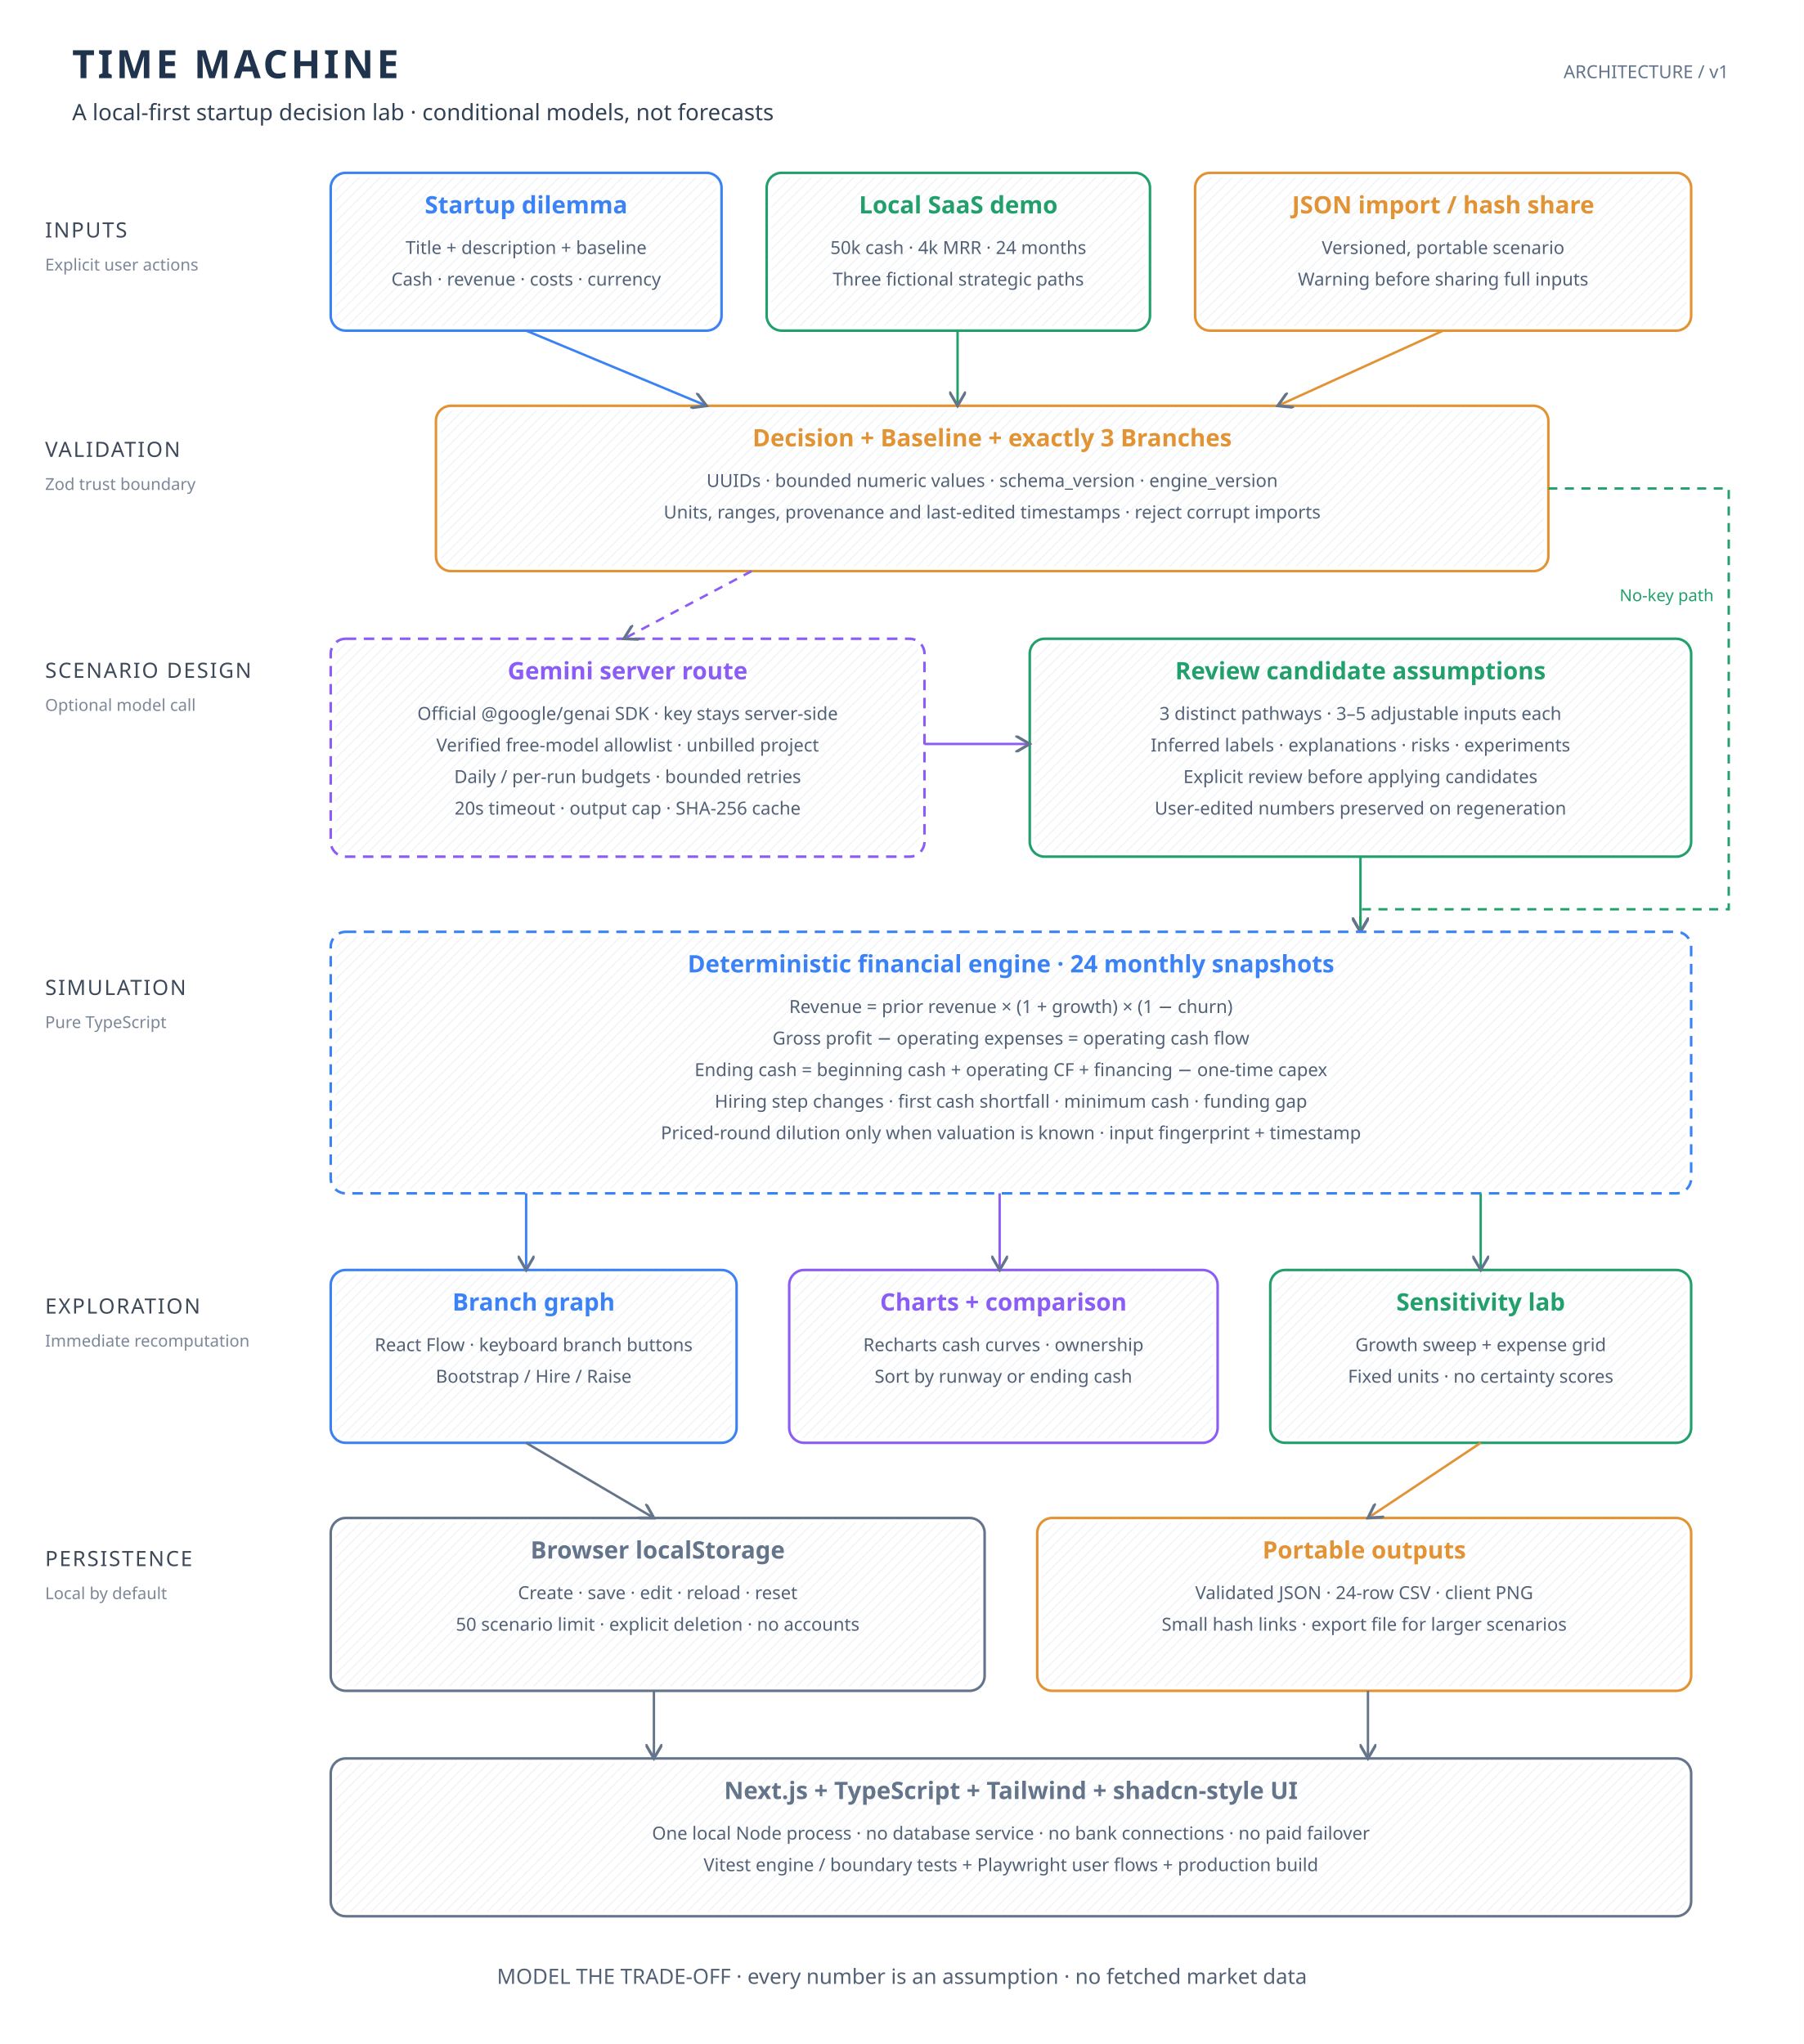
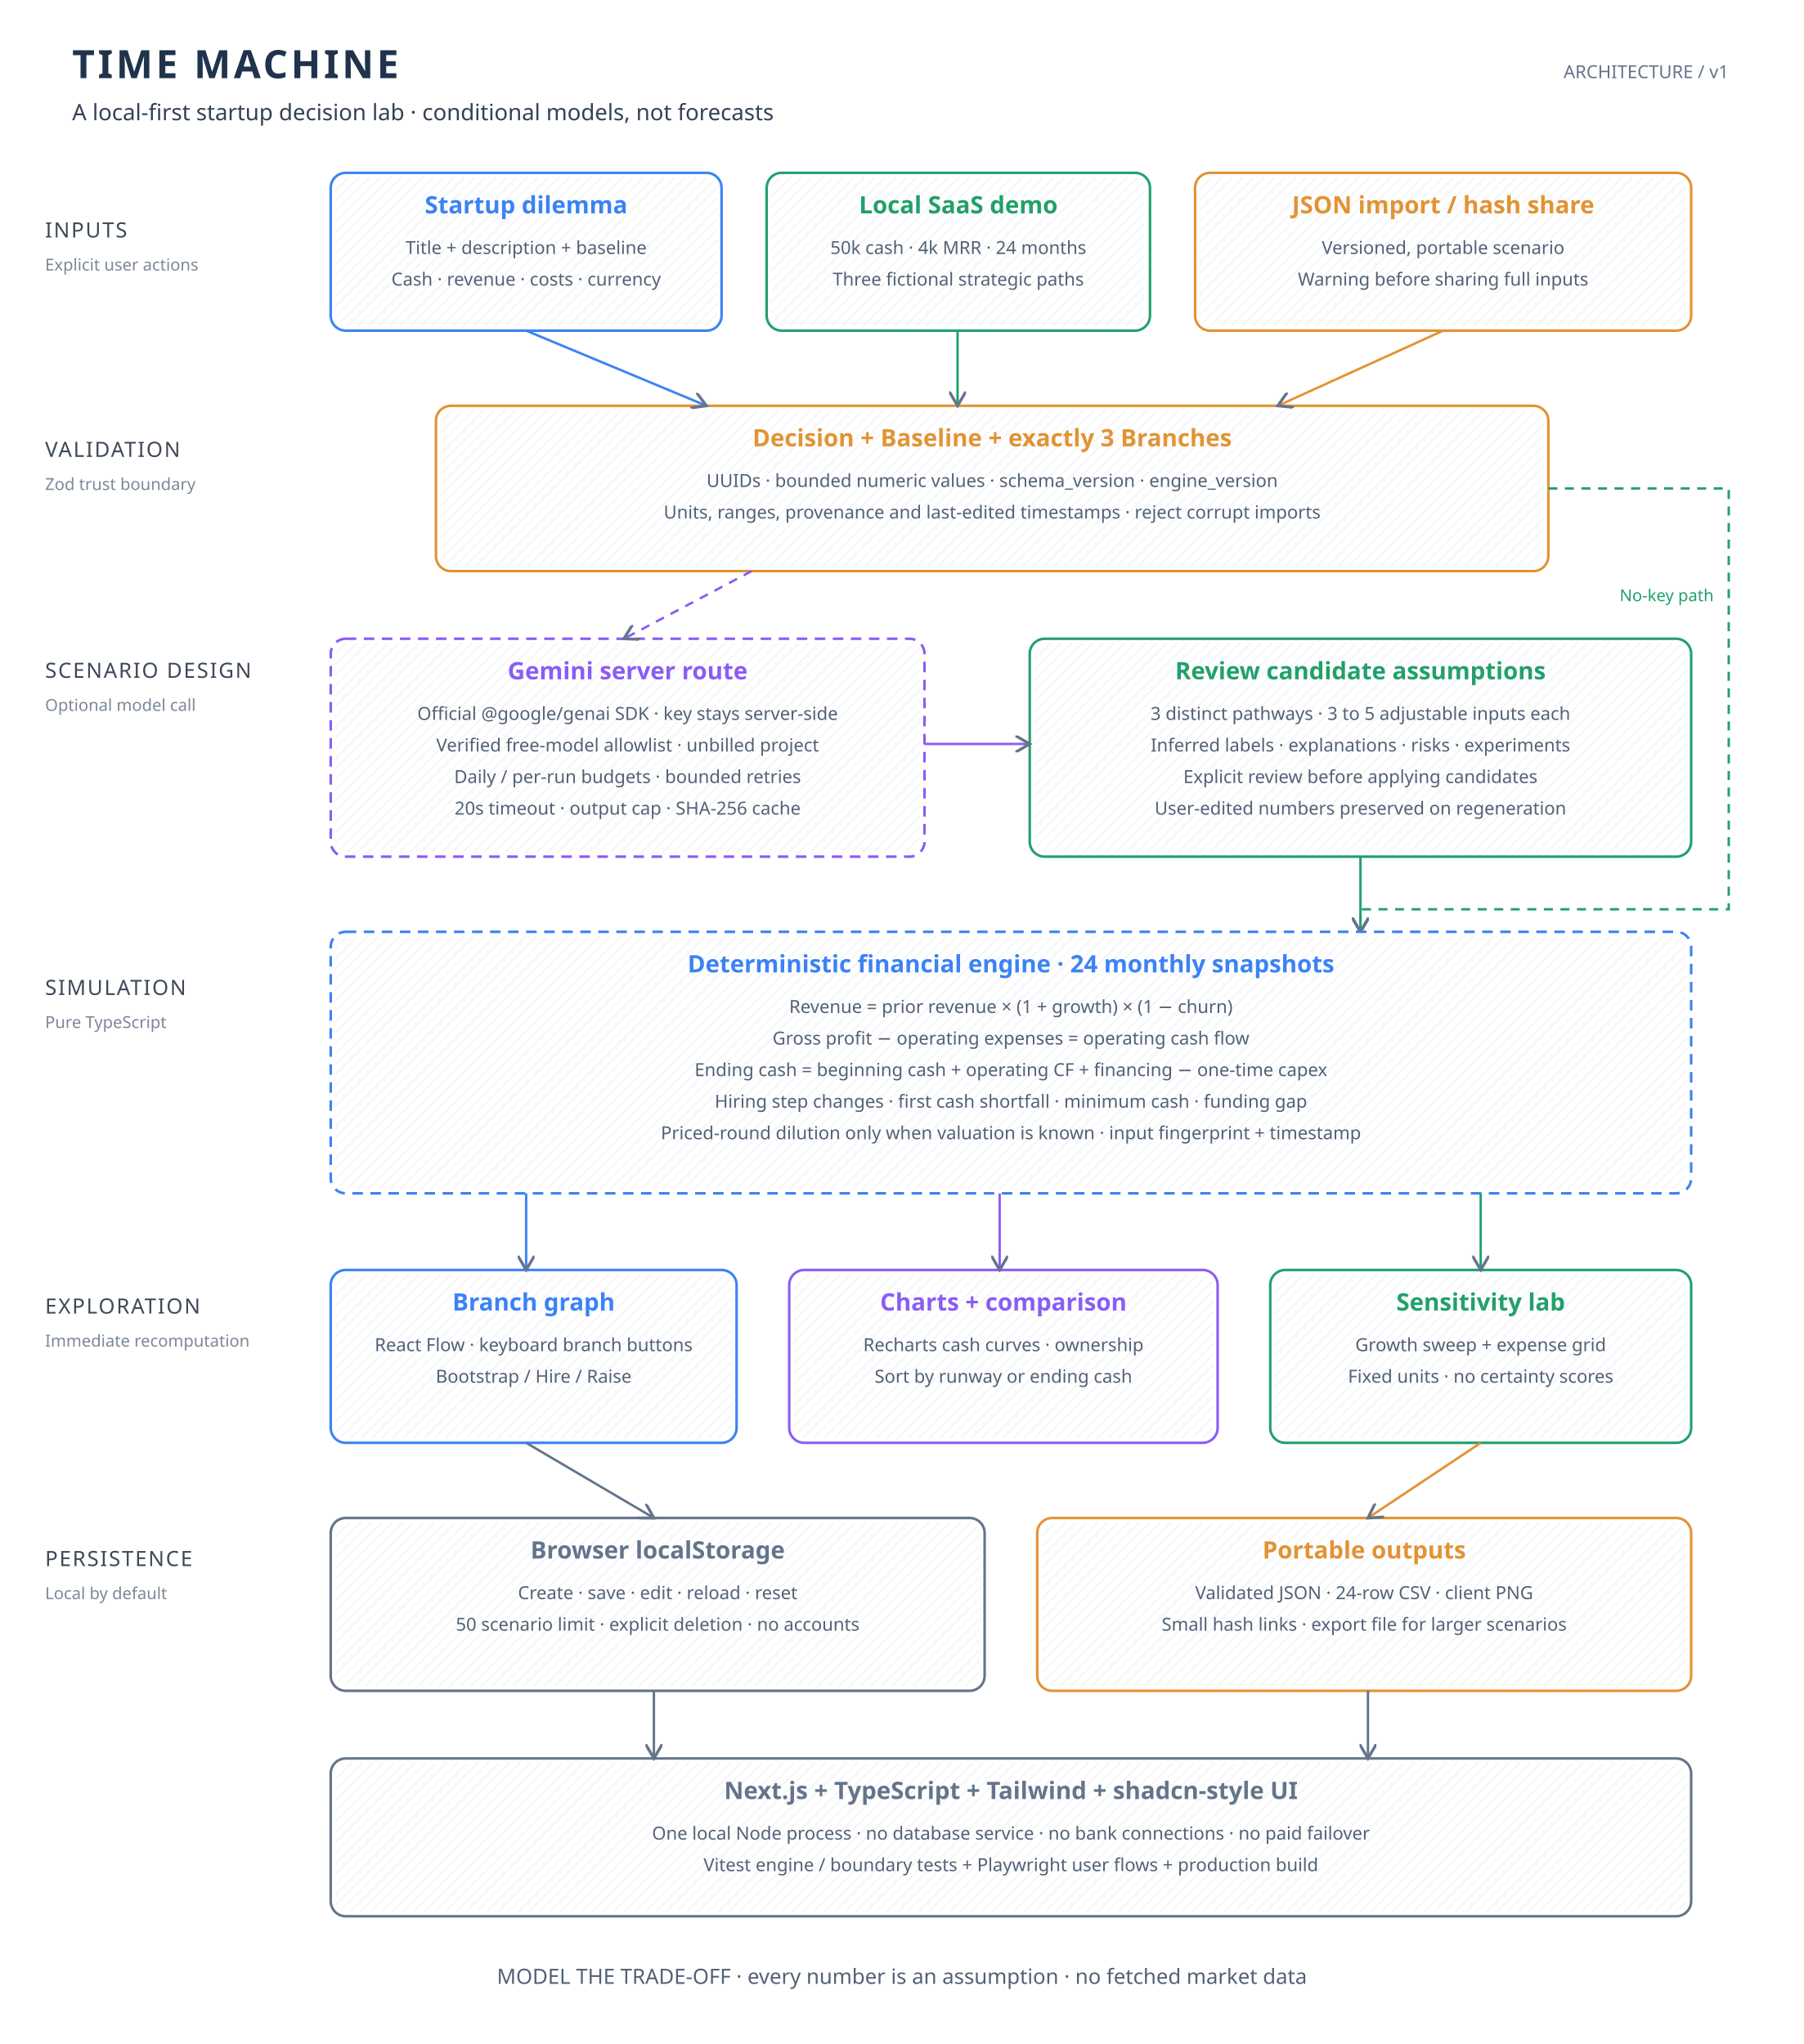
<svg xmlns="http://www.w3.org/2000/svg" width="1200" height="1360" viewBox="0 0 1200 1360" role="img" aria-labelledby="title desc">
  <defs>
    <pattern id="hatch" width="7" height="7" patternUnits="userSpaceOnUse">
      <path d="M-1 1 L1 -1 M0 7 L7 0 M6 8 L8 6" stroke="#a9bacd" stroke-width=".55" />
    </pattern>
    <marker id="arrow" markerWidth="7" markerHeight="7" refX="6" refY="3.5" orient="auto">
      <path d="M0 0 L6 3.5 L0 7" fill="none" stroke="#64748b" stroke-width="1.2" />
    </marker>
  </defs>
  <rect width="1200" height="1360" fill="#fff" />
  <g font-family="'Segoe Print','Comic Sans MS','Segoe UI',sans-serif">
    <text x="48" y="52" fill="#20334d" font-size="26" font-weight="700" letter-spacing="2">TIME MACHINE</text>
    <text x="48" y="80" fill="#334155" font-size="15">A local-first startup decision lab · conditional models, not forecasts</text>
    <text x="1150" y="52" fill="#64748b" font-size="12" text-anchor="end">ARCHITECTURE / v1</text>
    <text x="30" y="158" fill="#3d4858" font-size="14" letter-spacing="1">INPUTS</text>
    <text x="30" y="180" fill="#7c8798" font-size="11">Explicit user actions</text>
    <rect x="220" y="115" width="260" height="105" rx="10" fill="white" stroke="#3b82f6" stroke-width="1.7" />
    <rect x="223" y="118" width="254" height="99" rx="8" fill="url(#hatch)" opacity=".25" />
    <text x="350" y="142" fill="#3b82f6" font-size="16" text-anchor="middle" font-weight="600">Startup dilemma</text>
    <text x="350" y="169" fill="#526176" font-size="12" text-anchor="middle">Title + description + baseline</text>
    <text x="350" y="190" fill="#526176" font-size="12" text-anchor="middle">Cash · revenue · costs · currency</text>
    <rect x="510" y="115" width="255" height="105" rx="10" fill="white" stroke="#22a06b" stroke-width="1.7" />
    <rect x="513" y="118" width="249" height="99" rx="8" fill="url(#hatch)" opacity=".25" />
    <text x="637.5" y="142" fill="#22a06b" font-size="16" text-anchor="middle" font-weight="600">Local SaaS demo</text>
    <text x="637.5" y="169" fill="#526176" font-size="12" text-anchor="middle">50k cash · 4k MRR · 24 months</text>
    <text x="637.5" y="190" fill="#526176" font-size="12" text-anchor="middle">Three fictional strategic paths</text>
    <rect x="795" y="115" width="330" height="105" rx="10" fill="white" stroke="#e29334" stroke-width="1.7" />
    <rect x="798" y="118" width="324" height="99" rx="8" fill="url(#hatch)" opacity=".25" />
    <text x="960" y="142" fill="#e29334" font-size="16" text-anchor="middle" font-weight="600">JSON import / hash share</text>
    <text x="960" y="169" fill="#526176" font-size="12" text-anchor="middle">Versioned, portable scenario</text>
    <text x="960" y="190" fill="#526176" font-size="12" text-anchor="middle">Warning before sharing full inputs</text>
    <text x="30" y="304" fill="#3d4858" font-size="14" letter-spacing="1">VALIDATION</text>
    <text x="30" y="326" fill="#7c8798" font-size="11">Zod trust boundary</text>
    <rect x="290" y="270" width="740" height="110" rx="10" fill="white" stroke="#e29334" stroke-width="1.7" />
    <rect x="293" y="273" width="734" height="104" rx="8" fill="url(#hatch)" opacity=".25" />
    <text x="660" y="297" fill="#e29334" font-size="16" text-anchor="middle" font-weight="600">Decision + Baseline + exactly 3 Branches</text>
    <text x="660" y="324" fill="#526176" font-size="12" text-anchor="middle">UUIDs · bounded numeric values · schema_version · engine_version</text>
    <text x="660" y="345" fill="#526176" font-size="12" text-anchor="middle">Units, ranges, provenance and last-edited timestamps · reject corrupt imports</text>
    <path d="M 350 220 L 470 270" fill="none" stroke="#3b82f6" stroke-width="1.6" marker-end="url(#arrow)" />
    <path d="M 637 220 L 637 270" fill="none" stroke="#22a06b" stroke-width="1.6" marker-end="url(#arrow)" />
    <path d="M 960 220 L 850 270" fill="none" stroke="#e29334" stroke-width="1.6" marker-end="url(#arrow)" />
    <text x="30" y="451" fill="#3d4858" font-size="14" letter-spacing="1">SCENARIO DESIGN</text>
    <text x="30" y="473" fill="#7c8798" font-size="11">Optional model call</text>
    <rect x="220" y="425" width="395" height="145" rx="10" fill="white" stroke="#8b5cf6" stroke-width="1.7" stroke-dasharray="7 5" />
    <rect x="223" y="428" width="389" height="139" rx="8" fill="url(#hatch)" opacity=".25" />
    <text x="417.5" y="452" fill="#8b5cf6" font-size="16" text-anchor="middle" font-weight="600">Gemini server route</text>
    <text x="417.5" y="479" fill="#526176" font-size="12" text-anchor="middle">Official @google/genai SDK · key stays server-side</text>
    <text x="417.5" y="500" fill="#526176" font-size="12" text-anchor="middle">Verified free-model allowlist · unbilled project</text>
    <text x="417.5" y="521" fill="#526176" font-size="12" text-anchor="middle">Daily / per-run budgets · bounded retries</text>
    <text x="417.5" y="542" fill="#526176" font-size="12" text-anchor="middle">20s timeout · output cap · SHA-256 cache</text>
    <rect x="685" y="425" width="440" height="145" rx="10" fill="white" stroke="#22a06b" stroke-width="1.7" />
    <rect x="688" y="428" width="434" height="139" rx="8" fill="url(#hatch)" opacity=".25" />
    <text x="905" y="452" fill="#22a06b" font-size="16" text-anchor="middle" font-weight="600">Review candidate assumptions</text>
-     <text x="905" y="479" fill="#526176" font-size="12" text-anchor="middle">3 distinct pathways · 3–5 adjustable inputs each</text>
+     <text x="905" y="479" fill="#526176" font-size="12" text-anchor="middle">3 distinct pathways · 3 to 5 adjustable inputs each</text>
    <text x="905" y="500" fill="#526176" font-size="12" text-anchor="middle">Inferred labels · explanations · risks · experiments</text>
    <text x="905" y="521" fill="#526176" font-size="12" text-anchor="middle">Explicit review before applying candidates</text>
    <text x="905" y="542" fill="#526176" font-size="12" text-anchor="middle">User-edited numbers preserved on regeneration</text>
    <path d="M 500 380 L 415 425" fill="none" stroke="#8b5cf6" stroke-width="1.6" marker-end="url(#arrow)" stroke-dasharray="6 5" />
    <path d="M 615 495 L 685 495" fill="none" stroke="#8b5cf6" stroke-width="1.6" marker-end="url(#arrow)" />
    <path d="M1030 325 L1150 325 L1150 605 L905 605 L905 620" fill="none" stroke="#22a06b" stroke-width="1.6" stroke-dasharray="6 5" marker-end="url(#arrow)" />
    <text x="1140" y="400" fill="#22a06b" font-size="11" text-anchor="end">No-key path</text>
    <path d="M 905 570 L 905 620" fill="none" stroke="#22a06b" stroke-width="1.6" marker-end="url(#arrow)" />
    <text x="30" y="662" fill="#3d4858" font-size="14" letter-spacing="1">SIMULATION</text>
    <text x="30" y="684" fill="#7c8798" font-size="11">Pure TypeScript</text>
    <rect x="220" y="620" width="905" height="174" rx="10" fill="white" stroke="#3b82f6" stroke-width="1.7" stroke-dasharray="7 5" />
    <rect x="223" y="623" width="899" height="168" rx="8" fill="url(#hatch)" opacity=".25" />
    <text x="672.5" y="647" fill="#3b82f6" font-size="16" text-anchor="middle" font-weight="600">Deterministic financial engine · 24 monthly snapshots</text>
    <text x="672.5" y="674" fill="#526176" font-size="12" text-anchor="middle">Revenue = prior revenue × (1 + growth) × (1 − churn)</text>
    <text x="672.5" y="695" fill="#526176" font-size="12" text-anchor="middle">Gross profit − operating expenses = operating cash flow</text>
    <text x="672.5" y="716" fill="#526176" font-size="12" text-anchor="middle">Ending cash = beginning cash + operating CF + financing − one-time capex</text>
    <text x="672.5" y="737" fill="#526176" font-size="12" text-anchor="middle">Hiring step changes · first cash shortfall · minimum cash · funding gap</text>
    <text x="672.5" y="758" fill="#526176" font-size="12" text-anchor="middle">Priced-round dilution only when valuation is known · input fingerprint + timestamp</text>
    <text x="30" y="874" fill="#3d4858" font-size="14" letter-spacing="1">EXPLORATION</text>
    <text x="30" y="896" fill="#7c8798" font-size="11">Immediate recomputation</text>
    <rect x="220" y="845" width="270" height="115" rx="10" fill="white" stroke="#3b82f6" stroke-width="1.7" />
    <rect x="223" y="848" width="264" height="109" rx="8" fill="url(#hatch)" opacity=".25" />
    <text x="355" y="872" fill="#3b82f6" font-size="16" text-anchor="middle" font-weight="600">Branch graph</text>
    <text x="355" y="899" fill="#526176" font-size="12" text-anchor="middle">React Flow · keyboard branch buttons</text>
    <text x="355" y="920" fill="#526176" font-size="12" text-anchor="middle">Bootstrap / Hire / Raise</text>
    <rect x="525" y="845" width="285" height="115" rx="10" fill="white" stroke="#8b5cf6" stroke-width="1.7" />
    <rect x="528" y="848" width="279" height="109" rx="8" fill="url(#hatch)" opacity=".25" />
    <text x="667.5" y="872" fill="#8b5cf6" font-size="16" text-anchor="middle" font-weight="600">Charts + comparison</text>
    <text x="667.5" y="899" fill="#526176" font-size="12" text-anchor="middle">Recharts cash curves · ownership</text>
    <text x="667.5" y="920" fill="#526176" font-size="12" text-anchor="middle">Sort by runway or ending cash</text>
    <rect x="845" y="845" width="280" height="115" rx="10" fill="white" stroke="#22a06b" stroke-width="1.7" />
    <rect x="848" y="848" width="274" height="109" rx="8" fill="url(#hatch)" opacity=".25" />
    <text x="985" y="872" fill="#22a06b" font-size="16" text-anchor="middle" font-weight="600">Sensitivity lab</text>
    <text x="985" y="899" fill="#526176" font-size="12" text-anchor="middle">Growth sweep + expense grid</text>
    <text x="985" y="920" fill="#526176" font-size="12" text-anchor="middle">Fixed units · no certainty scores</text>
    <path d="M 350 794 L 350 845" fill="none" stroke="#3b82f6" stroke-width="1.6" marker-end="url(#arrow)" />
    <path d="M 665 794 L 665 845" fill="none" stroke="#8b5cf6" stroke-width="1.6" marker-end="url(#arrow)" />
    <path d="M 985 794 L 985 845" fill="none" stroke="#22a06b" stroke-width="1.6" marker-end="url(#arrow)" />
    <text x="30" y="1042" fill="#3d4858" font-size="14" letter-spacing="1">PERSISTENCE</text>
    <text x="30" y="1064" fill="#7c8798" font-size="11">Local by default</text>
    <rect x="220" y="1010" width="435" height="115" rx="10" fill="white" stroke="#64748b" stroke-width="1.7" />
    <rect x="223" y="1013" width="429" height="109" rx="8" fill="url(#hatch)" opacity=".25" />
    <text x="437.5" y="1037" fill="#64748b" font-size="16" text-anchor="middle" font-weight="600">Browser localStorage</text>
    <text x="437.5" y="1064" fill="#526176" font-size="12" text-anchor="middle">Create · save · edit · reload · reset</text>
    <text x="437.5" y="1085" fill="#526176" font-size="12" text-anchor="middle">50 scenario limit · explicit deletion · no accounts</text>
    <rect x="690" y="1010" width="435" height="115" rx="10" fill="white" stroke="#e29334" stroke-width="1.7" />
    <rect x="693" y="1013" width="429" height="109" rx="8" fill="url(#hatch)" opacity=".25" />
    <text x="907.5" y="1037" fill="#e29334" font-size="16" text-anchor="middle" font-weight="600">Portable outputs</text>
    <text x="907.5" y="1064" fill="#526176" font-size="12" text-anchor="middle">Validated JSON · 24-row CSV · client PNG</text>
    <text x="907.5" y="1085" fill="#526176" font-size="12" text-anchor="middle">Small hash links · export file for larger scenarios</text>
    <path d="M 350 960 L 435 1010" fill="none" stroke="#64748b" stroke-width="1.6" marker-end="url(#arrow)" />
    <path d="M 985 960 L 910 1010" fill="none" stroke="#e29334" stroke-width="1.6" marker-end="url(#arrow)" />
    <rect x="220" y="1170" width="905" height="105" rx="10" fill="white" stroke="#64748b" stroke-width="1.7" />
    <rect x="223" y="1173" width="899" height="99" rx="8" fill="url(#hatch)" opacity=".25" />
    <text x="672.5" y="1197" fill="#64748b" font-size="16" text-anchor="middle" font-weight="600">Next.js + TypeScript + Tailwind + shadcn-style UI</text>
    <text x="672.5" y="1224" fill="#526176" font-size="12" text-anchor="middle">One local Node process · no database service · no bank connections · no paid failover</text>
    <text x="672.5" y="1245" fill="#526176" font-size="12" text-anchor="middle">Vitest engine / boundary tests + Playwright user flows + production build</text>
    <path d="M 435 1125 L 435 1170" fill="none" stroke="#64748b" stroke-width="1.6" marker-end="url(#arrow)" />
    <path d="M 910 1125 L 910 1170" fill="none" stroke="#64748b" stroke-width="1.6" marker-end="url(#arrow)" />
    <text x="600" y="1320" fill="#526176" font-size="14" text-anchor="middle">MODEL THE TRADE-OFF · every number is an assumption · no fetched market data</text>
  </g>
</svg>
